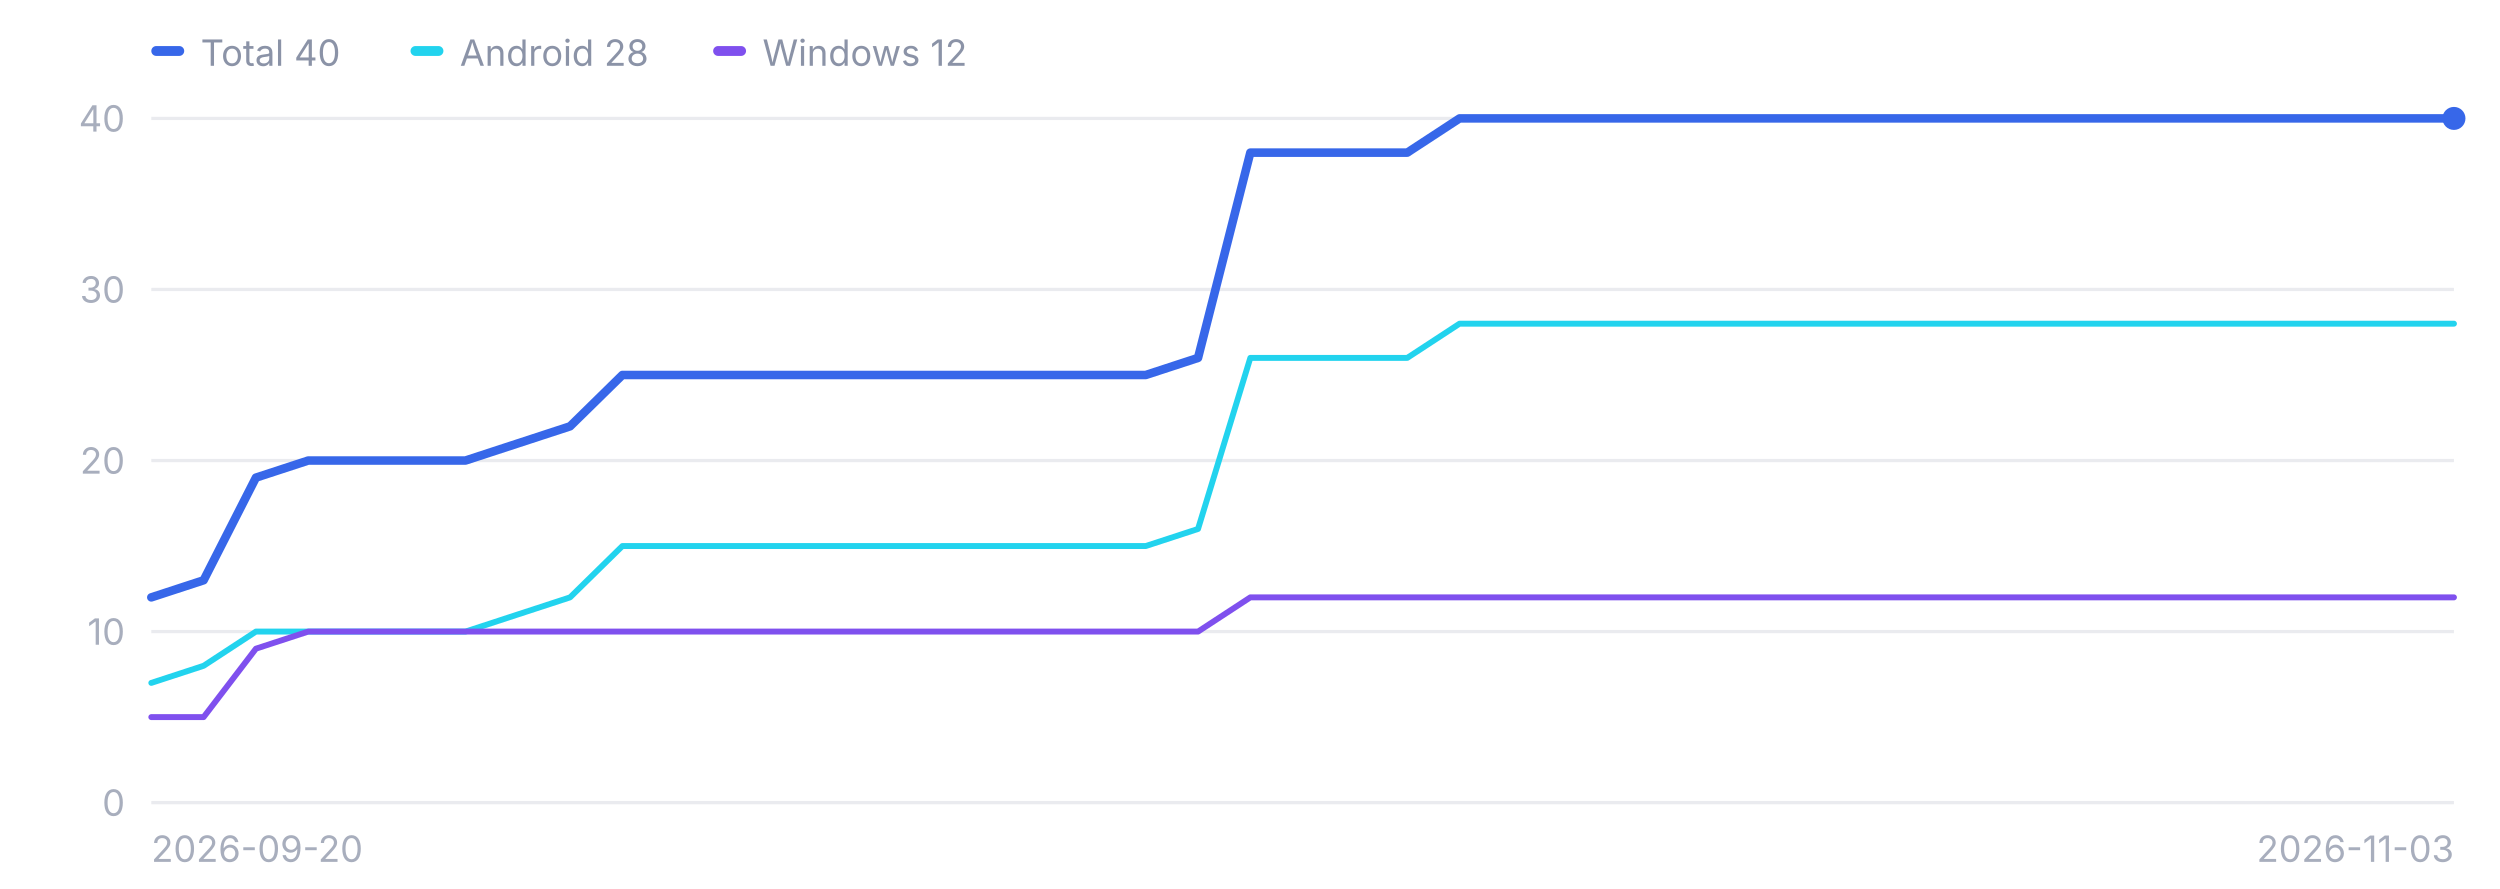
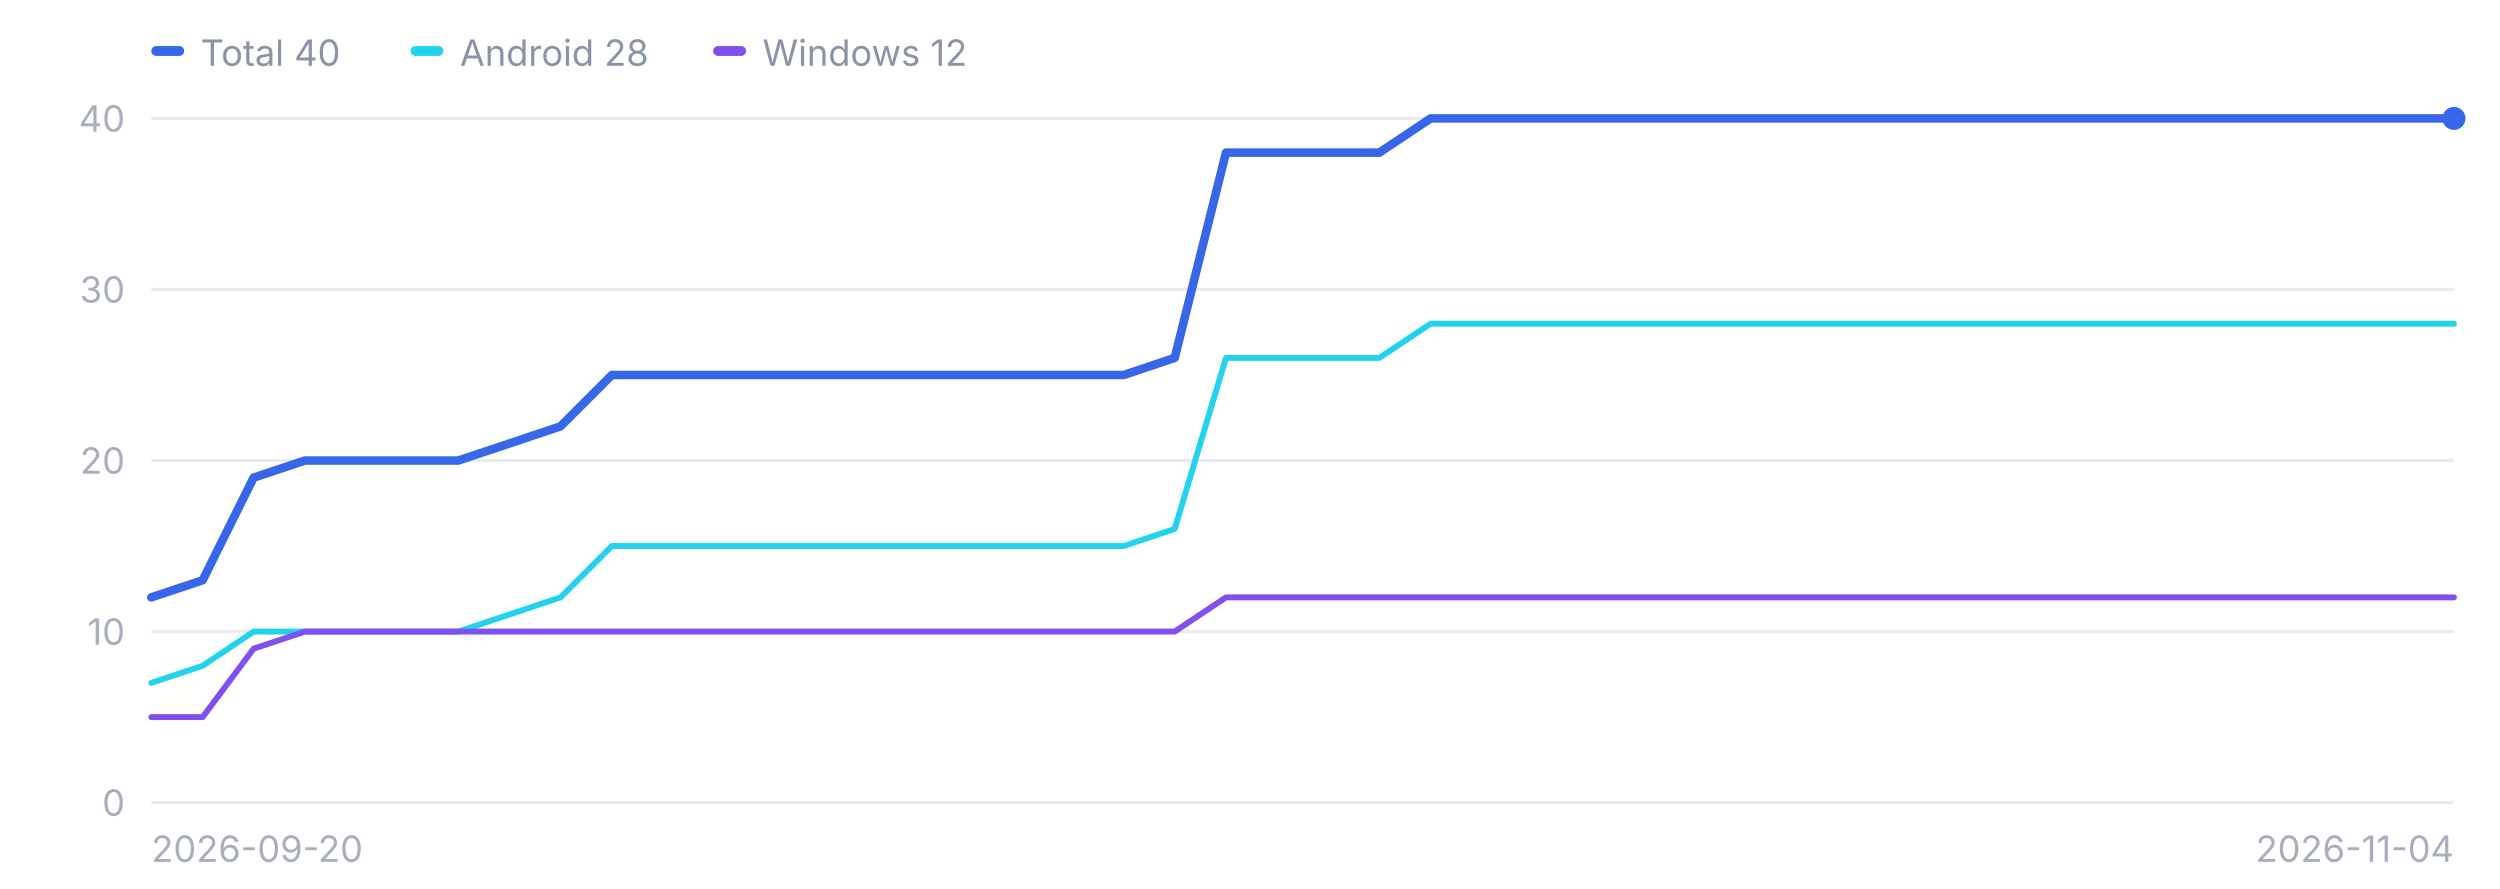
<svg xmlns="http://www.w3.org/2000/svg" width="760" height="270" viewBox="0 0 760 270" role="img" aria-label="CubePilot downloads over time. Latest total 40.">
  <style>text{font-family:system-ui,-apple-system,Segoe UI,sans-serif}</style>
  <line x1="46" y1="244.0" x2="746" y2="244.0" stroke="#8b93a7" stroke-opacity="0.18" stroke-width="1" />
  <text x="38" y="248.0" text-anchor="end" font-size="11" fill="#8b93a7" fill-opacity="0.75">0</text>
  <line x1="46" y1="192.0" x2="746" y2="192.0" stroke="#8b93a7" stroke-opacity="0.18" stroke-width="1" />
  <text x="38" y="196.0" text-anchor="end" font-size="11" fill="#8b93a7" fill-opacity="0.75">10</text>
  <line x1="46" y1="140.0" x2="746" y2="140.0" stroke="#8b93a7" stroke-opacity="0.18" stroke-width="1" />
  <text x="38" y="144.0" text-anchor="end" font-size="11" fill="#8b93a7" fill-opacity="0.75">20</text>
  <line x1="46" y1="88.0" x2="746" y2="88.0" stroke="#8b93a7" stroke-opacity="0.18" stroke-width="1" />
  <text x="38" y="92.0" text-anchor="end" font-size="11" fill="#8b93a7" fill-opacity="0.75">30</text>
  <line x1="46" y1="36.0" x2="746" y2="36.0" stroke="#8b93a7" stroke-opacity="0.18" stroke-width="1" />
  <text x="38" y="40.0" text-anchor="end" font-size="11" fill="#8b93a7" fill-opacity="0.75">40</text>
-   <polyline points="46.0,207.6 61.9,202.4 77.8,192.0 93.7,192.0 109.6,192.0 125.5,192.0 141.5,192.0 157.4,186.8 173.3,181.6 189.2,166.0 205.1,166.0 221.0,166.0 236.9,166.0 252.8,166.0 268.7,166.0 284.6,166.0 300.5,166.0 316.5,166.0 332.4,166.0 348.3,166.0 364.2,160.8 380.1,108.8 396.0,108.8 411.9,108.8 427.8,108.8 443.7,98.4 459.6,98.4 475.5,98.4 491.5,98.4 507.4,98.4 523.3,98.4 539.2,98.4 555.1,98.4 571.0,98.4 586.9,98.4 602.8,98.4 618.7,98.4 634.6,98.4 650.5,98.4 666.5,98.4 682.4,98.4 698.3,98.4 714.2,98.4 730.1,98.4 746.0,98.4" fill="none" stroke="#22D3EE" stroke-width="1.8" stroke-linejoin="round" stroke-linecap="round" />
-   <polyline points="46.0,218.0 61.9,218.0 77.8,197.2 93.7,192.0 109.6,192.0 125.5,192.0 141.5,192.0 157.4,192.0 173.3,192.0 189.2,192.0 205.1,192.0 221.0,192.0 236.9,192.0 252.8,192.0 268.7,192.0 284.6,192.0 300.5,192.0 316.5,192.0 332.4,192.0 348.3,192.0 364.2,192.0 380.1,181.6 396.0,181.6 411.9,181.6 427.8,181.6 443.7,181.6 459.6,181.6 475.5,181.6 491.5,181.6 507.4,181.6 523.3,181.6 539.2,181.6 555.1,181.6 571.0,181.6 586.9,181.6 602.8,181.6 618.7,181.6 634.6,181.6 650.5,181.6 666.5,181.6 682.4,181.6 698.3,181.6 714.2,181.6 730.1,181.6 746.0,181.6" fill="none" stroke="#7F50EE" stroke-width="1.8" stroke-linejoin="round" stroke-linecap="round" />
-   <polyline points="46.0,181.6 61.9,176.4 77.8,145.2 93.7,140.0 109.6,140.0 125.5,140.0 141.5,140.0 157.4,134.8 173.3,129.6 189.2,114.0 205.1,114.0 221.0,114.0 236.9,114.0 252.8,114.0 268.7,114.0 284.6,114.0 300.5,114.0 316.5,114.0 332.4,114.0 348.3,114.0 364.2,108.8 380.1,46.4 396.0,46.4 411.9,46.4 427.8,46.4 443.7,36.0 459.6,36.0 475.5,36.0 491.5,36.0 507.4,36.0 523.3,36.0 539.2,36.0 555.1,36.0 571.0,36.0 586.9,36.0 602.8,36.0 618.7,36.0 634.6,36.0 650.5,36.0 666.5,36.0 682.4,36.0 698.3,36.0 714.2,36.0 730.1,36.0 746.0,36.0" fill="none" stroke="#3767E9" stroke-width="2.6" stroke-linejoin="round" stroke-linecap="round" />
+   <polyline points="46.0,207.6 61.6,202.4 77.1,192.0 92.7,192.0 108.2,192.0 123.8,192.0 139.3,192.0 154.9,186.8 170.4,181.6 186.0,166.0 201.6,166.0 217.1,166.0 232.7,166.0 248.2,166.0 263.8,166.0 279.3,166.0 294.9,166.0 310.4,166.0 326.0,166.0 341.6,166.0 357.1,160.8 372.7,108.8 388.2,108.8 403.8,108.8 419.3,108.8 434.9,98.4 450.4,98.4 466.0,98.4 481.6,98.4 497.1,98.4 512.7,98.4 528.2,98.4 543.8,98.4 559.3,98.4 574.9,98.4 590.4,98.4 606.0,98.4 621.6,98.4 637.1,98.4 652.7,98.4 668.2,98.4 683.8,98.4 699.3,98.4 714.9,98.4 730.4,98.4 746.0,98.4" fill="none" stroke="#22D3EE" stroke-width="1.8" stroke-linejoin="round" stroke-linecap="round" />
+   <polyline points="46.0,218.0 61.6,218.0 77.1,197.2 92.7,192.0 108.2,192.0 123.8,192.0 139.3,192.0 154.9,192.0 170.4,192.0 186.0,192.0 201.6,192.0 217.1,192.0 232.7,192.0 248.2,192.0 263.8,192.0 279.3,192.0 294.9,192.0 310.4,192.0 326.0,192.0 341.6,192.0 357.1,192.0 372.7,181.6 388.2,181.6 403.8,181.6 419.3,181.6 434.9,181.6 450.4,181.6 466.0,181.6 481.6,181.6 497.1,181.6 512.7,181.6 528.2,181.6 543.8,181.6 559.3,181.6 574.9,181.6 590.4,181.6 606.0,181.6 621.6,181.6 637.1,181.6 652.7,181.6 668.2,181.6 683.8,181.6 699.3,181.6 714.9,181.6 730.4,181.6 746.0,181.6" fill="none" stroke="#7F50EE" stroke-width="1.8" stroke-linejoin="round" stroke-linecap="round" />
+   <polyline points="46.0,181.6 61.6,176.4 77.1,145.2 92.7,140.0 108.2,140.0 123.8,140.0 139.3,140.0 154.9,134.8 170.4,129.6 186.0,114.0 201.6,114.0 217.1,114.0 232.7,114.0 248.2,114.0 263.8,114.0 279.3,114.0 294.9,114.0 310.4,114.0 326.0,114.0 341.6,114.0 357.1,108.8 372.7,46.4 388.2,46.4 403.8,46.4 419.3,46.4 434.9,36.0 450.4,36.0 466.0,36.0 481.6,36.0 497.1,36.0 512.7,36.0 528.2,36.0 543.8,36.0 559.3,36.0 574.9,36.0 590.4,36.0 606.0,36.0 621.6,36.0 637.1,36.0 652.7,36.0 668.2,36.0 683.8,36.0 699.3,36.0 714.9,36.0 730.4,36.0 746.0,36.0" fill="none" stroke="#3767E9" stroke-width="2.6" stroke-linejoin="round" stroke-linecap="round" />
  <circle cx="746.0" cy="36.0" r="3.5" fill="#3767E9" />
  <text x="46" y="262" font-size="11" fill="#8b93a7" fill-opacity="0.75">2026-09-20</text>
-   <text x="746" y="262" text-anchor="end" font-size="11" fill="#8b93a7" fill-opacity="0.75">2026-11-03</text>
+   <text x="746" y="262" text-anchor="end" font-size="11" fill="#8b93a7" fill-opacity="0.75">2026-11-04</text>
  <rect x="46" y="14" width="10" height="3" rx="1.5" fill="#3767E9" />
  <text x="61" y="20" font-size="11" fill="#8b93a7">Total 40</text>
  <rect x="124.8" y="14" width="10" height="3" rx="1.5" fill="#22D3EE" />
  <text x="139.8" y="20" font-size="11" fill="#8b93a7">Android 28</text>
  <rect x="216.8" y="14" width="10" height="3" rx="1.5" fill="#7F50EE" />
  <text x="231.8" y="20" font-size="11" fill="#8b93a7">Windows 12</text>
</svg>
